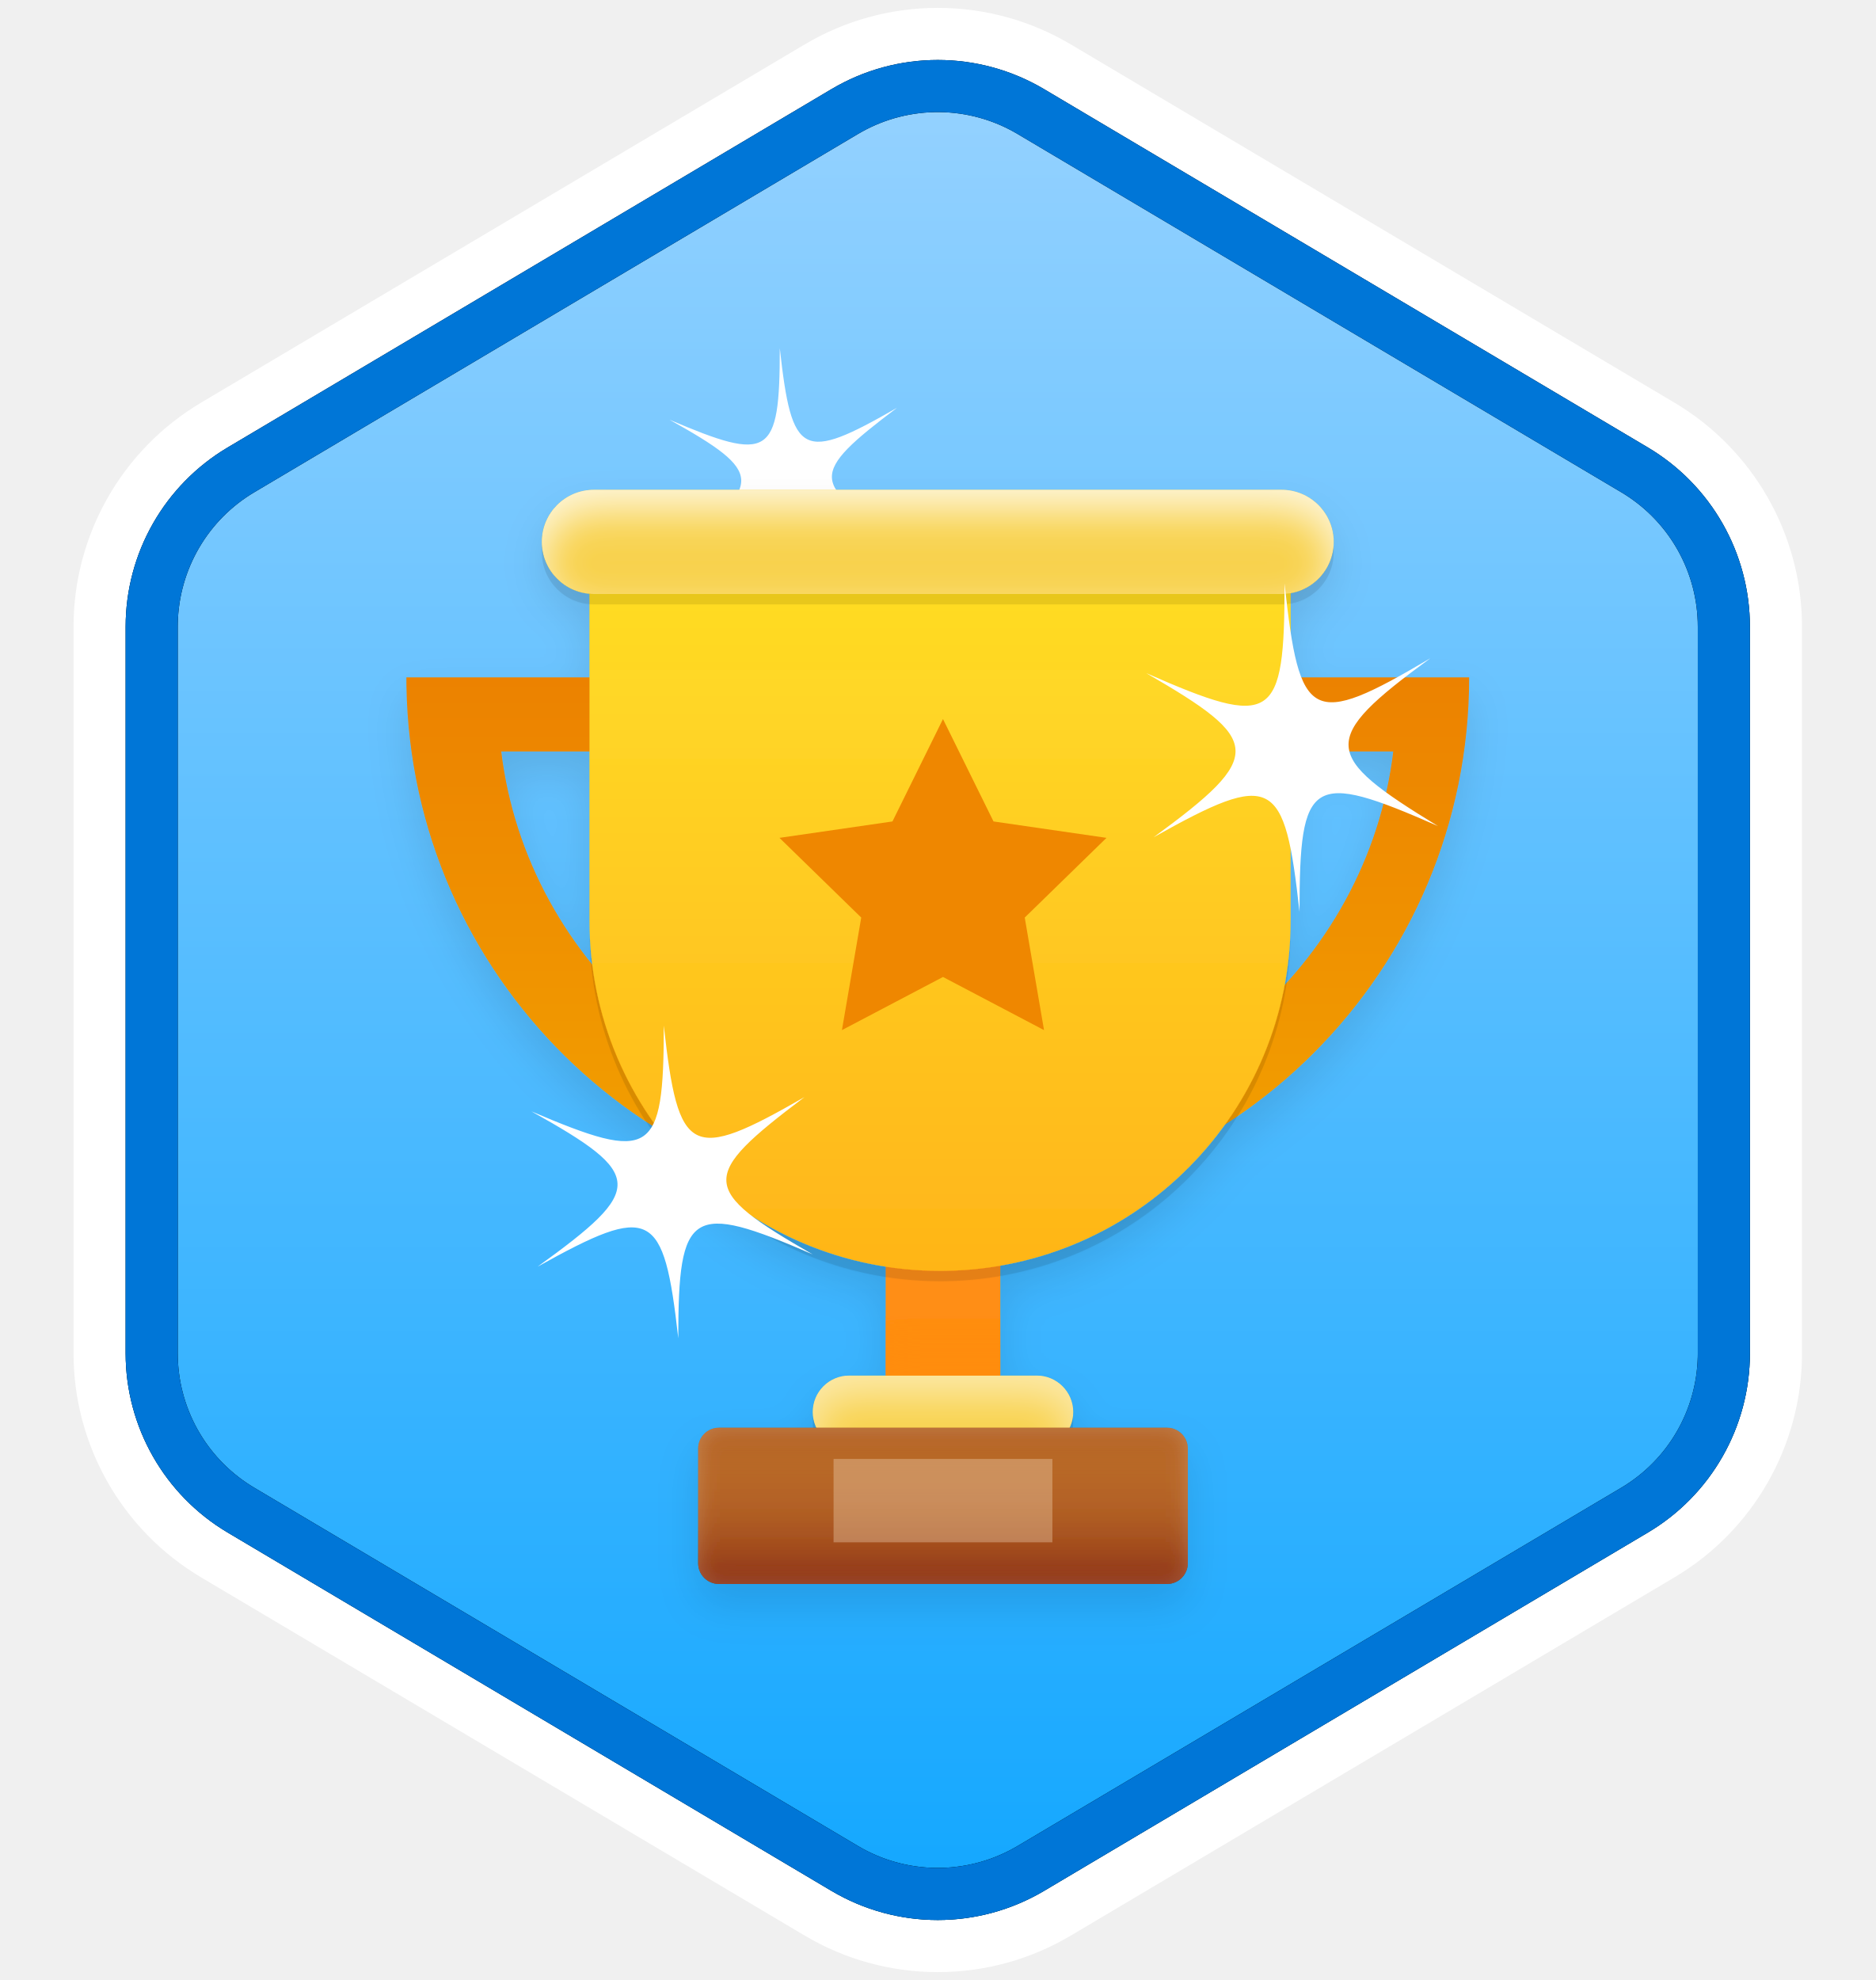
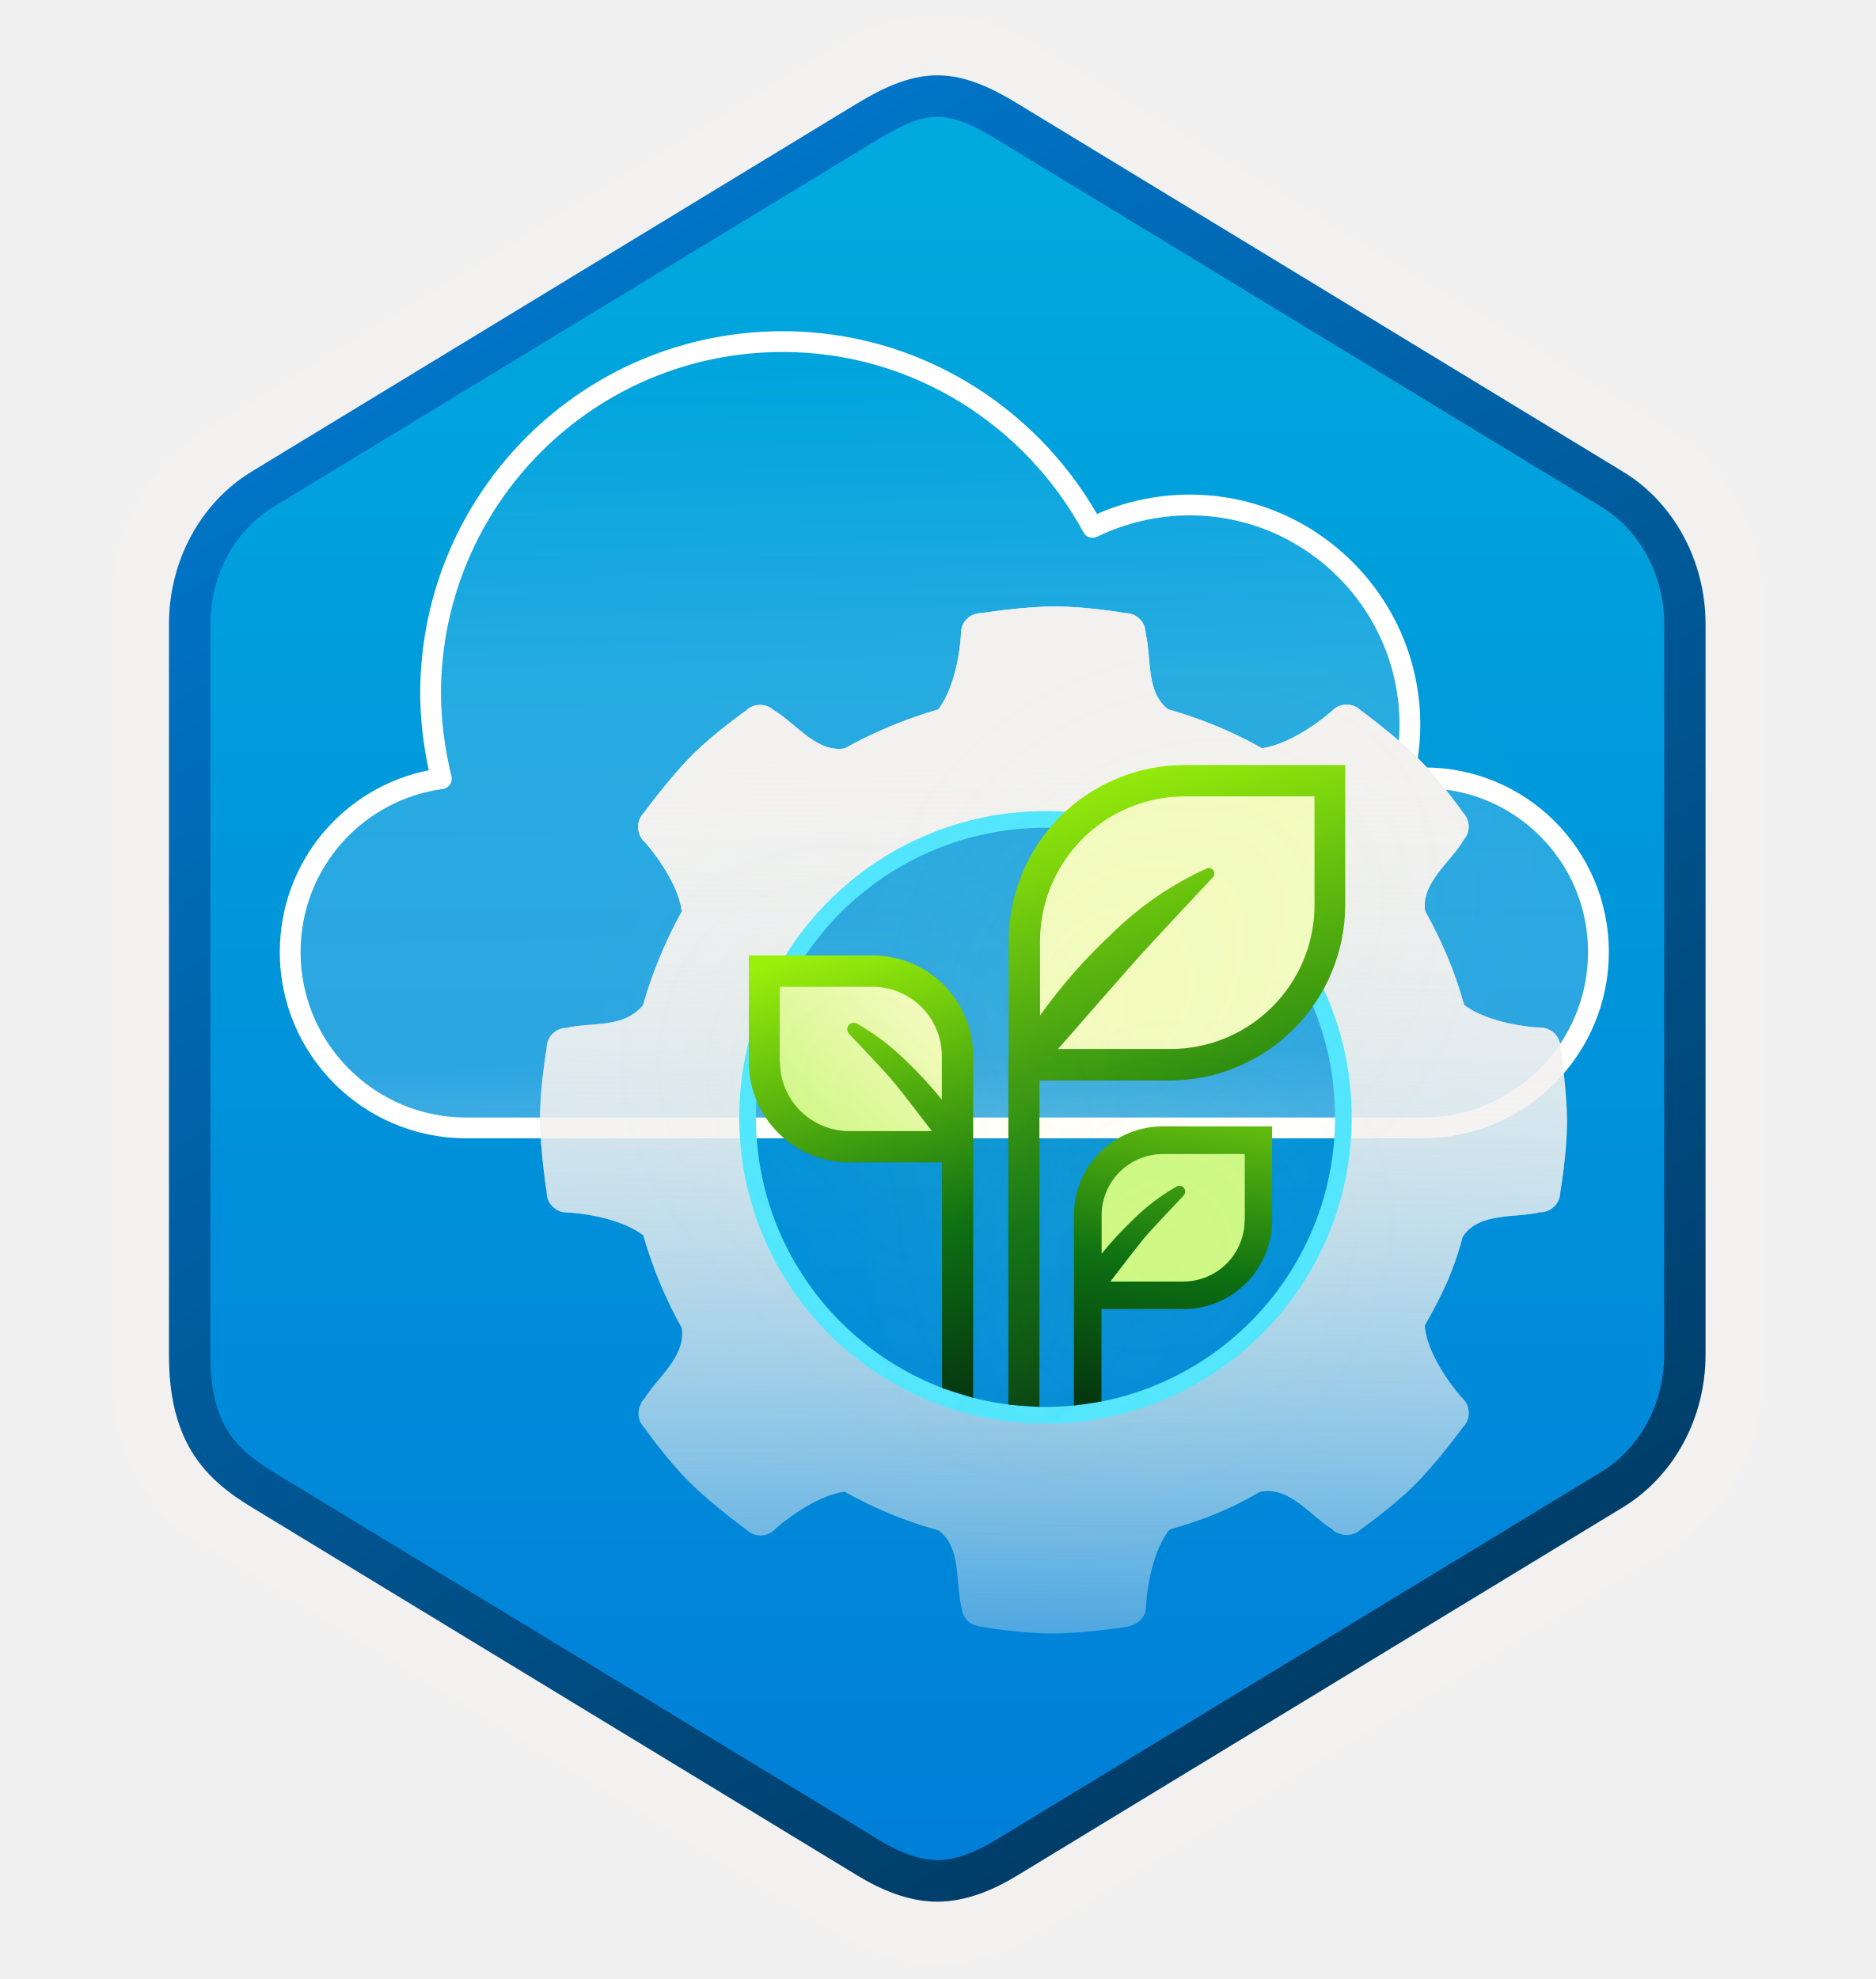
- <svg xmlns="http://www.w3.org/2000/svg" xmlns:xlink="http://www.w3.org/1999/xlink" width="180px" height="190px" viewBox="0 0 180 190" version="1.1">
+ <svg xmlns="http://www.w3.org/2000/svg" width="181" height="191" viewBox="0 0 181 191" fill="none">
+   <path d="M90.467 189.517C93.527 189.517 96.537 188.667 99.197 187.047L161.167 149.387C166.707 146.017 170.137 139.687 170.137 132.847V58.137C170.137 51.317 166.707 44.977 161.167 41.597L99.197 3.937C93.867 0.697 87.047 0.717 81.747 3.937L19.777 41.617C14.237 44.987 10.787 51.317 10.787 58.157V132.857C10.787 138.617 13.237 144.037 17.337 147.607V147.637L81.747 187.067C84.387 188.667 87.407 189.517 90.467 189.517ZM91.117 8.467C93.067 8.467 95.547 9.677 97.257 10.727L158.017 47.917C161.767 50.197 163.887 56.797 163.887 61.547L163.257 132.847C163.257 137.597 160.057 141.867 156.307 144.147L95.907 180.527C92.477 182.617 89.687 182.617 86.247 180.527L25.037 144.057C21.287 141.777 18.267 137.577 18.267 132.847V59.207C18.267 54.467 20.997 49.577 24.767 47.287L85.347 10.727C87.047 9.687 89.167 8.467 91.117 8.467Z" fill="#F2F1F0" />
+   <path fill-rule="evenodd" clip-rule="evenodd" d="M98.367 12.047C95.917 10.547 93.197 9.797 90.467 9.797C87.737 9.797 85.017 10.557 82.567 12.047L26.437 46.377C21.417 49.447 18.307 55.197 18.307 61.447V129.547C18.307 135.777 21.407 141.547 26.437 144.617L82.567 178.947C85.017 180.447 87.737 181.197 90.467 181.197C93.197 181.197 95.917 180.457 98.367 178.947L154.497 144.617C159.517 141.547 162.627 135.777 162.627 129.547V61.447C162.627 55.217 159.527 49.467 154.497 46.377L98.367 12.047Z" fill="url(#paint0_linear_1126_62)" />
+   <path fill-rule="evenodd" clip-rule="evenodd" d="M90.467 11.267C92.147 11.267 94.037 12.137 96.097 13.387L154.567 48.927C158.217 51.147 160.627 55.417 160.627 60.247V130.727C160.627 135.547 158.217 139.827 154.567 142.047L96.107 177.587C94.147 178.777 92.227 179.527 90.477 179.527C88.727 179.527 86.807 178.777 84.847 177.587L26.367 142.057C24.357 140.827 22.907 139.627 21.927 138.017C20.947 136.417 20.307 134.197 20.307 130.737V60.257C20.307 55.427 22.717 51.157 26.367 48.937L84.827 13.397C86.917 12.147 88.777 11.267 90.467 11.267ZM98.177 181.017L156.637 145.477C161.557 142.487 164.617 136.867 164.617 130.737V60.257C164.617 54.127 161.557 48.507 156.637 45.517L98.177 9.977C96.067 8.697 93.357 7.267 90.467 7.267C87.567 7.267 84.857 8.707 82.767 9.967H82.757L24.287 45.517C19.367 48.507 16.307 54.127 16.307 60.257V130.737C16.307 134.697 17.047 137.687 18.507 140.097C19.967 142.497 22.027 144.097 24.287 145.467L82.747 181.007C84.967 182.357 87.637 183.537 90.457 183.537C93.277 183.537 95.957 182.367 98.177 181.017Z" fill="url(#paint1_linear_1126_62)" />
+   <path opacity="0.35" d="M45.006 108.86C35.623 108.86 28.009 101.252 28.009 91.887C28.009 83.322 34.34 76.275 42.599 75.156C41.958 72.513 41.558 69.712 41.558 66.831C41.637 48.098 56.79 32.968 75.549 32.968C88.457 32.968 99.682 40.252 105.455 50.899C108.262 49.538 111.465 48.739 114.834 48.739C126.542 48.739 136.08 58.266 136.08 69.953C136.08 71.713 135.839 73.474 135.439 75.156C136.08 75.076 136.722 75.076 137.363 75.076C146.664 74.997 154.278 82.522 154.278 91.887C154.278 101.252 146.664 108.86 137.284 108.86H45.006Z" fill="url(#paint2_linear_1126_62)" />
+   <path fill-rule="evenodd" clip-rule="evenodd" d="M42.56 66.834C42.561 69.621 42.948 72.342 43.574 74.92C43.641 75.196 43.587 75.487 43.427 75.722C43.267 75.956 43.015 76.112 42.734 76.15C34.966 77.203 29.011 83.83 29.011 91.888C29.011 100.698 36.175 107.858 45.006 107.858H137.284C146.111 107.858 153.275 100.698 153.275 91.888C153.275 83.079 146.115 76.005 137.372 76.08L137.363 76.08C136.712 76.08 136.132 76.081 135.562 76.151C135.236 76.192 134.911 76.07 134.692 75.825C134.473 75.58 134.388 75.244 134.464 74.924C134.849 73.306 135.078 71.624 135.078 69.954C135.078 58.821 125.99 49.742 114.834 49.742C111.624 49.742 108.569 50.504 105.892 51.802C105.41 52.035 104.829 51.849 104.573 51.377C98.966 41.036 88.069 33.971 75.549 33.971C57.344 33.971 42.639 48.652 42.56 66.834ZM45.006 109.863C35.07 109.863 27.006 101.808 27.006 91.888C27.006 83.191 33.169 75.972 41.385 74.343C40.869 71.945 40.555 69.423 40.555 66.832L40.555 66.828C40.637 47.543 56.237 31.966 75.549 31.966C88.51 31.966 99.816 39.097 105.878 49.602C108.602 48.42 111.646 47.737 114.834 47.737C127.094 47.737 137.083 57.711 137.083 69.954C137.083 71.347 136.939 72.733 136.691 74.078C136.913 74.074 137.129 74.074 137.337 74.074H137.359C147.215 73.993 155.281 81.968 155.281 91.888C155.281 101.808 147.216 109.863 137.284 109.863H45.006Z" fill="white" />
+   <path d="M150.61 101.108C150.61 100.043 149.742 99.175 148.677 99.175C147.98 99.175 143.639 98.793 141.311 96.978C141.311 96.978 141.325 96.952 141.311 96.978C140.43 93.769 139.141 90.77 137.55 87.929C137.142 85.233 139.93 83.273 141.206 81.169C141.43 80.8 141.561 80.59 141.64 80.445C141.877 79.761 141.745 78.972 141.206 78.433C141.206 78.433 139.062 75.368 136.866 73.185C134.669 71.002 131.342 68.568 131.342 68.568C130.592 67.819 129.356 67.819 128.606 68.568C128.106 69.055 124.805 71.778 121.832 72.212C121.793 72.212 121.793 72.212 121.793 72.212C119.031 70.647 115.927 69.358 112.809 68.476H112.77C110.573 66.858 111.152 63.505 110.573 61.111C110.573 60.045 109.705 59.177 108.64 59.177C108.64 59.177 104.957 58.533 101.853 58.533C98.749 58.533 94.685 59.177 94.685 59.177C93.619 59.177 92.751 60.045 92.751 61.111C92.751 61.808 92.37 66.148 90.555 68.476C87.477 69.344 84.241 70.712 81.506 72.238C78.809 72.646 76.85 69.857 74.745 68.582C74.377 68.358 74.166 68.226 74.022 68.147C73.338 67.911 72.549 68.042 72.009 68.582C72.009 68.582 68.945 70.725 66.761 72.922C64.578 75.118 62.145 78.446 62.145 78.446C61.395 79.196 61.395 80.432 62.145 81.182C62.631 81.668 65.433 85.022 65.801 87.942V87.969C64.275 90.704 62.934 93.927 62.066 97.005C62.066 97.005 62.105 96.952 62.066 97.005C60.185 99.293 57.094 98.623 54.7 99.201C53.635 99.201 52.767 100.069 52.767 101.135C52.767 101.135 52.122 104.817 52.122 107.922C52.122 111.026 52.767 115.09 52.767 115.09C52.767 116.155 53.635 117.023 54.7 117.023C55.397 117.023 59.738 117.405 62.066 119.22C62.118 119.193 62.092 119.259 62.092 119.259C62.986 122.35 64.262 125.441 65.814 128.177C65.788 128.216 65.814 128.177 65.828 128.269C66.091 131.084 63.447 132.925 62.171 135.029C61.947 135.398 61.816 135.608 61.737 135.753C61.5 136.437 61.632 137.226 62.171 137.765C62.171 137.765 64.315 140.83 66.511 143.013C68.708 145.21 72.036 147.63 72.036 147.63C72.785 148.38 74.022 148.38 74.771 147.63C75.258 147.143 78.612 144.342 81.532 143.973C81.532 143.973 81.519 143.987 81.571 144C84.386 145.565 87.293 146.801 90.476 147.669C90.502 147.682 90.594 147.709 90.594 147.709C92.791 149.327 92.212 152.681 92.791 155.074C92.909 156.153 93.501 156.837 94.724 157.008C94.724 157.008 98.407 157.652 101.511 157.652C104.615 157.652 108.679 157.021 108.679 157.021C109.745 156.837 110.613 156.153 110.613 155.087C110.613 154.39 110.994 150.05 112.809 147.722C112.809 147.722 112.888 147.656 112.967 147.59C116.203 146.683 118.662 145.683 121.516 144.039C121.661 143.987 121.503 144 121.845 143.947C124.542 143.539 126.501 146.328 128.606 147.604C128.974 147.827 129.185 147.959 129.329 148.038C130.013 148.274 130.802 148.143 131.342 147.604C131.342 147.604 134.406 145.46 136.59 143.263C138.786 141.067 141.206 137.739 141.206 137.739C141.956 136.989 141.956 135.753 141.206 135.003C140.72 134.516 137.918 131.163 137.55 128.243C137.51 127.94 137.537 127.901 137.576 127.822C139.207 124.941 140.233 122.837 141.127 119.575C141.127 119.575 141.088 119.47 141.298 119.193C142.916 116.997 146.27 117.576 148.664 116.997C149.729 116.997 150.597 116.129 150.597 115.063C150.597 115.063 151.242 111.381 151.242 108.277C151.242 105.173 150.61 101.108 150.61 101.108ZM130.342 108C130.342 123.902 117.452 136.805 101.537 136.805C85.623 136.805 72.733 123.915 72.733 108C72.733 92.099 85.623 79.196 101.537 79.196C117.452 79.196 130.342 92.099 130.342 108Z" fill="url(#paint3_linear_1126_62)" />
+   <path d="M129.368 148.064C129.355 148.064 129.355 148.051 129.342 148.051C129.355 148.051 129.368 148.064 129.368 148.064Z" fill="url(#paint4_linear_1126_62)" />
+   <path d="M129.343 148.052C129.067 147.881 128.62 147.618 128.62 147.618C128.83 147.815 129.08 147.96 129.343 148.052Z" fill="url(#paint5_linear_1126_62)" />
+   <path d="M129.369 148.063C129.62 148.209 129.567 148.182 129.369 148.063V148.063Z" fill="url(#paint6_linear_1126_62)" />
+   <path d="M74.034 68.148C74.31 68.319 74.758 68.582 74.758 68.582C74.547 68.385 74.297 68.24 74.034 68.148Z" fill="url(#paint7_linear_1126_62)" />
+   <path d="M74.008 68.133C74.021 68.133 74.021 68.146 74.034 68.146C74.021 68.146 74.008 68.133 74.008 68.133Z" fill="url(#paint8_linear_1126_62)" />
+   <path d="M74.009 68.134C73.758 67.988 73.811 68.015 74.009 68.134V68.134Z" fill="url(#paint9_linear_1126_62)" />
+   <path d="M61.724 135.781C61.578 136.031 61.605 135.979 61.724 135.781V135.781Z" fill="url(#paint10_linear_1126_62)" />
+   <path d="M61.724 135.779C61.724 135.766 61.736 135.766 61.736 135.753C61.736 135.766 61.724 135.779 61.724 135.779Z" fill="url(#paint11_linear_1126_62)" />
+   <path d="M61.737 135.752C61.908 135.476 62.171 135.028 62.171 135.028C61.974 135.239 61.829 135.489 61.737 135.752Z" fill="url(#paint12_linear_1126_62)" />
+   <path d="M141.64 80.446C141.469 80.722 141.206 81.169 141.206 81.169C141.404 80.959 141.548 80.709 141.64 80.446Z" fill="url(#paint13_linear_1126_62)" />
+   <path d="M141.653 80.419C141.653 80.432 141.64 80.432 141.64 80.445C141.64 80.432 141.653 80.419 141.653 80.419Z" fill="url(#paint14_linear_1126_62)" />
+   <path d="M141.654 80.419C141.799 80.168 141.773 80.221 141.654 80.419V80.419Z" fill="url(#paint15_linear_1126_62)" />
+   <path d="M150.61 101.108C150.61 100.043 149.742 99.175 148.677 99.175C147.98 99.175 143.639 98.793 141.311 96.978C141.311 96.978 141.325 96.952 141.311 96.978C140.43 93.769 139.141 90.77 137.55 87.929C137.142 85.233 139.93 83.273 141.206 81.169C141.43 80.8 141.561 80.59 141.64 80.445C141.877 79.761 141.745 78.972 141.206 78.433C141.206 78.433 139.062 75.368 136.866 73.185C134.669 71.002 131.342 68.568 131.342 68.568C130.592 67.819 129.356 67.819 128.606 68.568C128.106 69.055 124.805 71.778 121.832 72.212C121.793 72.212 121.793 72.212 121.793 72.212C119.031 70.647 115.927 69.358 112.809 68.476H112.77C110.573 66.858 111.152 63.505 110.573 61.111C110.573 60.045 109.705 59.177 108.64 59.177C108.64 59.177 104.957 58.533 101.853 58.533C98.749 58.533 94.685 59.177 94.685 59.177C93.619 59.177 92.751 60.045 92.751 61.111C92.751 61.808 92.37 66.148 90.555 68.476C87.477 69.344 84.241 70.712 81.506 72.238C78.809 72.646 76.85 69.857 74.745 68.582C74.377 68.358 74.166 68.226 74.022 68.147C73.338 67.911 72.549 68.042 72.009 68.582C72.009 68.582 68.945 70.725 66.761 72.922C64.578 75.118 62.145 78.446 62.145 78.446C61.395 79.196 61.395 80.432 62.145 81.182C62.631 81.668 65.433 85.022 65.801 87.942V87.969C64.275 90.704 62.934 93.927 62.066 97.005C62.066 97.005 62.105 96.952 62.066 97.005C60.185 99.293 57.094 98.623 54.7 99.201C53.635 99.201 52.767 100.069 52.767 101.135C52.767 101.135 52.122 104.817 52.122 107.922C52.122 111.026 52.767 115.09 52.767 115.09C52.767 116.155 53.635 117.023 54.7 117.023C55.397 117.023 59.738 117.405 62.066 119.22C62.118 119.193 62.092 119.259 62.092 119.259C62.986 122.35 64.262 125.441 65.814 128.177C65.788 128.216 65.814 128.177 65.828 128.269C66.091 131.084 63.447 132.925 62.171 135.029C61.947 135.398 61.816 135.608 61.737 135.753C61.5 136.437 61.632 137.226 62.171 137.765C62.171 137.765 64.315 140.83 66.511 143.013C68.708 145.21 72.036 147.63 72.036 147.63C72.785 148.38 74.022 148.38 74.771 147.63C75.258 147.143 78.612 144.342 81.532 143.973C81.532 143.973 81.519 143.987 81.571 144C84.386 145.565 87.293 146.801 90.476 147.669C90.502 147.682 90.594 147.709 90.594 147.709C92.791 149.327 92.212 152.681 92.791 155.074C92.909 156.153 93.501 156.837 94.724 157.008C94.724 157.008 98.407 157.652 101.511 157.652C104.615 157.652 108.679 157.021 108.679 157.021C109.745 156.837 110.613 156.153 110.613 155.087C110.613 154.39 110.994 150.05 112.809 147.722C112.809 147.722 112.888 147.656 112.967 147.59C116.203 146.683 118.662 145.683 121.516 144.039C121.661 143.987 121.503 144 121.845 143.947C124.542 143.539 126.501 146.328 128.606 147.604C128.974 147.827 129.185 147.959 129.329 148.038C130.013 148.274 130.802 148.143 131.342 147.604C131.342 147.604 134.406 145.46 136.59 143.263C138.786 141.067 141.206 137.739 141.206 137.739C141.956 136.989 141.956 135.753 141.206 135.003C140.72 134.516 137.918 131.163 137.55 128.243C137.51 127.94 137.537 127.901 137.576 127.822C139.207 124.941 140.233 122.837 141.127 119.575C141.127 119.575 141.088 119.47 141.298 119.193C142.916 116.997 146.27 117.576 148.664 116.997C149.729 116.997 150.597 116.129 150.597 115.063C150.597 115.063 151.242 111.381 151.242 108.277C151.242 105.173 150.61 101.108 150.61 101.108ZM130.342 108C130.342 123.902 117.452 136.805 101.537 136.805C85.623 136.805 72.733 123.915 72.733 108C72.733 92.099 85.623 79.196 101.537 79.196C117.452 79.196 130.342 92.099 130.342 108Z" fill="url(#paint16_linear_1126_62)" />
+   <path d="M129.368 148.064C129.355 148.064 129.355 148.051 129.342 148.051C129.355 148.051 129.368 148.064 129.368 148.064Z" fill="url(#paint17_linear_1126_62)" />
+   <path d="M129.343 148.052C129.067 147.881 128.62 147.618 128.62 147.618C128.83 147.815 129.08 147.96 129.343 148.052Z" fill="url(#paint18_linear_1126_62)" />
+   <path d="M129.369 148.063C129.62 148.209 129.567 148.182 129.369 148.063V148.063Z" fill="url(#paint19_linear_1126_62)" />
+   <path d="M74.034 68.148C74.31 68.319 74.758 68.582 74.758 68.582C74.547 68.385 74.297 68.24 74.034 68.148Z" fill="url(#paint20_linear_1126_62)" />
+   <path d="M74.008 68.133C74.021 68.133 74.021 68.146 74.034 68.146C74.021 68.146 74.008 68.133 74.008 68.133Z" fill="url(#paint21_linear_1126_62)" />
+   <path d="M74.009 68.134C73.758 67.988 73.811 68.015 74.009 68.134V68.134Z" fill="url(#paint22_linear_1126_62)" />
+   <path d="M61.724 135.781C61.578 136.031 61.605 135.979 61.724 135.781V135.781Z" fill="url(#paint23_linear_1126_62)" />
+   <path d="M61.724 135.779C61.724 135.766 61.736 135.766 61.736 135.753C61.736 135.766 61.724 135.779 61.724 135.779Z" fill="url(#paint24_linear_1126_62)" />
+   <path d="M61.737 135.752C61.908 135.476 62.171 135.028 62.171 135.028C61.974 135.239 61.829 135.489 61.737 135.752Z" fill="url(#paint25_linear_1126_62)" />
+   <path d="M141.64 80.446C141.469 80.722 141.206 81.169 141.206 81.169C141.404 80.959 141.548 80.709 141.64 80.446Z" fill="url(#paint26_linear_1126_62)" />
+   <path d="M141.653 80.419C141.653 80.432 141.64 80.432 141.64 80.445C141.64 80.432 141.653 80.419 141.653 80.419Z" fill="url(#paint27_linear_1126_62)" />
+   <path d="M141.654 80.419C141.799 80.168 141.773 80.221 141.654 80.419V80.419Z" fill="url(#paint28_linear_1126_62)" />
+   <path fill-rule="evenodd" clip-rule="evenodd" d="M100.908 79.888C116.344 79.888 128.856 92.4 128.856 107.836C128.856 123.272 116.344 135.784 100.908 135.784C85.472 135.784 72.96 123.272 72.96 107.836C72.96 92.4 85.472 79.888 100.908 79.888ZM130.463 107.836C130.463 91.513 117.231 78.281 100.908 78.281C84.585 78.281 71.353 91.513 71.353 107.836C71.353 124.159 84.585 137.391 100.908 137.391C117.231 137.391 130.463 124.159 130.463 107.836Z" fill="#50E6FF" />
+   <path d="M112.885 102.78C116.999 102.78 120.944 101.146 123.852 98.237C126.761 95.329 128.395 91.384 128.395 87.27V75.348H114.368C110.255 75.348 106.31 76.982 103.401 79.89C100.493 82.799 98.859 86.744 98.859 90.857V102.819H112.885V102.78Z" fill="#F3FBC1" />
+   <g filter="url(#filter0_d_1126_62)">
+     <path d="M97.356 102.16V90.819C97.355 88.589 97.793 86.381 98.646 84.32C99.498 82.26 100.748 80.388 102.324 78.81C103.901 77.233 105.772 75.982 107.832 75.129C109.892 74.275 112.1 73.836 114.33 73.836H129.839V87.31C129.839 91.811 128.051 96.128 124.868 99.311C121.685 102.494 117.368 104.283 112.866 104.283H100.323V135.788L97.327 135.575V102.16H97.356ZM122.773 97.197C124.076 95.904 125.11 94.365 125.814 92.669C126.518 90.974 126.878 89.155 126.873 87.319V76.86H114.359C110.654 76.863 107.102 78.335 104.481 80.954C101.861 83.572 100.386 87.124 100.381 90.828V98.011C102.379 95.207 104.652 92.609 107.166 90.256C109.863 87.57 113.018 85.388 116.482 83.81C116.593 83.766 116.717 83.761 116.832 83.796C116.947 83.831 117.047 83.904 117.115 84.003C117.183 84.101 117.217 84.22 117.209 84.34C117.201 84.46 117.153 84.574 117.073 84.663C114.863 87.019 110.879 91.274 109.619 92.689C108.359 94.105 104.035 99.039 102.126 101.239H112.885C114.719 101.254 116.537 100.904 118.235 100.21C119.932 99.516 121.474 98.492 122.773 97.197Z" fill="url(#paint29_linear_1126_62)" />
+   </g>
+   <path d="M92.436 110.672V101.948C92.431 99.776 91.565 97.694 90.028 96.159C88.491 94.623 86.408 93.76 84.235 93.757H73.747V102.481C73.75 104.653 74.614 106.735 76.149 108.27C77.685 109.806 79.766 110.67 81.938 110.672H92.436Z" fill="url(#paint30_linear_1126_62)" />
+   <g filter="url(#filter1_d_1126_62)">
+     <path d="M84.235 92.213C86.806 92.213 89.272 93.235 91.09 95.052C92.908 96.87 93.929 99.336 93.929 101.907V134.916L90.924 133.958V112.182H81.967C79.396 112.182 76.931 111.16 75.113 109.343C73.295 107.525 72.274 105.059 72.274 102.488V92.213H84.226H84.235ZM75.279 102.479C75.281 104.252 75.987 105.951 77.24 107.205C78.494 108.459 80.194 109.165 81.967 109.167H89.945C88.752 107.607 86.63 104.825 85.806 103.904C85.147 103.167 83.392 101.296 81.928 99.755C81.83 99.644 81.774 99.501 81.771 99.353C81.767 99.205 81.816 99.06 81.909 98.944C82.001 98.829 82.132 98.749 82.277 98.72C82.423 98.691 82.574 98.714 82.704 98.785C84.407 99.755 85.978 100.941 87.376 102.314C88.635 103.508 89.814 104.784 90.904 106.133V101.926C90.902 100.153 90.197 98.453 88.943 97.2C87.689 95.946 85.989 95.24 84.216 95.238H75.259V102.488L75.279 102.479Z" fill="url(#paint31_linear_1126_62)" />
+   </g>
+   <path d="M104.973 125.014V117.308C104.977 115.39 105.742 113.551 107.1 112.195C108.457 110.839 110.297 110.076 112.216 110.074H121.479V117.779C121.477 119.697 120.714 121.536 119.358 122.892C118.002 124.248 116.163 125.011 114.245 125.014H104.973Z" fill="#CEF885" />
+   <g filter="url(#filter2_d_1126_62)">
+     <path d="M112.216 108.711C109.945 108.711 107.767 109.613 106.162 111.218C104.556 112.824 103.654 115.001 103.654 117.272L103.648 135.664L106.308 135.265V126.347H114.219C116.49 126.347 118.667 125.445 120.273 123.84C121.879 122.234 122.781 120.056 122.781 117.786V108.711H112.224H112.216ZM120.127 117.777C120.124 119.343 119.501 120.844 118.394 121.952C117.286 123.059 115.785 123.682 114.219 123.685H107.173C108.226 122.306 110.101 119.849 110.829 119.036C111.411 118.385 112.961 116.733 114.253 115.371C114.34 115.273 114.389 115.148 114.393 115.017C114.396 114.886 114.352 114.758 114.271 114.656C114.189 114.553 114.074 114.483 113.945 114.457C113.817 114.432 113.683 114.452 113.568 114.515C112.064 115.371 110.677 116.419 109.442 117.632C108.33 118.686 107.289 119.813 106.326 121.005V117.289C106.328 115.723 106.951 114.222 108.058 113.115C109.166 112.007 110.667 111.384 112.233 111.382H120.144V117.786L120.127 117.777Z" fill="url(#paint32_linear_1126_62)" />
+   </g>
  <defs>
-     <path d="M100.206,6.556 L158.148,40.938 C164.22,44.541 167.942,51.078 167.942,58.138 L167.942,127.862 C167.942,134.922 164.22,141.459 158.148,145.062 L100.206,179.444 C93.914,183.177 86.086,183.177 79.794,179.444 L21.852,145.062 C15.78,141.459 12.058,134.922 12.058,127.862 L12.058,58.138 C12.058,51.078 15.78,44.541 21.852,40.938 L79.794,6.556 C86.086,2.823 93.914,2.823 100.206,6.556 Z" id="path-1" />
-     <linearGradient x1="50%" y1="0%" x2="50%" y2="100%" id="linearGradient-3">
-       <stop stop-color="#99D3FF" offset="0%" />
-       <stop stop-color="#0FA6FF" offset="100%" />
-     </linearGradient>
-     <path d="M88.206,3.056 L146.148,37.438 C152.22,41.041 155.942,47.578 155.942,54.638 L155.942,124.362 C155.942,131.422 152.22,137.959 146.148,141.562 L88.206,175.944 C81.914,179.677 74.086,179.677 67.794,175.944 L9.852,141.562 C3.78,137.959 0.058,131.422 0.058,124.362 L0.058,54.638 C0.058,47.578 3.78,41.041 9.852,37.438 L67.794,3.056 C74.086,-0.677 81.914,-0.677 88.206,3.056 Z M85.655,7.356 C81.043,4.62 75.331,4.557 70.669,7.17 L70.345,7.356 L12.403,41.738 C7.951,44.38 5.183,49.126 5.062,54.286 L5.058,54.638 L5.058,124.362 C5.058,129.539 7.727,134.341 12.102,137.078 L12.403,137.262 L70.345,171.644 C74.957,174.38 80.669,174.443 85.331,171.83 L85.655,171.644 L143.597,137.262 C148.049,134.62 150.817,129.874 150.938,124.714 L150.942,124.362 L150.942,54.638 C150.942,49.461 148.273,44.659 143.898,41.922 L143.597,41.738 L85.655,7.356 Z" id="path-4" />
-     <filter x="-11.7%" y="-11.4%" width="123.3%" height="122.9%" filterUnits="objectBoundingBox" id="filter-6">
-       <feOffset dx="0" dy="2" in="SourceAlpha" result="shadowOffsetOuter1" />
-       <feGaussianBlur stdDeviation="2" in="shadowOffsetOuter1" result="shadowBlurOuter1" />
-       <feColorMatrix values="0 0 0 0 0   0 0 0 0 0   0 0 0 0 0  0 0 0 0.1 0" type="matrix" in="shadowBlurOuter1" result="shadowMatrixOuter1" />
-       <feMerge>
-         <feMergeNode in="shadowMatrixOuter1" />
-         <feMergeNode in="SourceGraphic" />
-       </feMerge>
+     <filter id="filter0_d_1126_62" x="77.327" y="55.836" width="72.512" height="101.953" filterUnits="userSpaceOnUse" color-interpolation-filters="sRGB">
+       <feFlood flood-opacity="0" result="BackgroundImageFix" />
+       <feColorMatrix in="SourceAlpha" type="matrix" values="0 0 0 0 0 0 0 0 0 0 0 0 0 0 0 0 0 0 127 0" result="hardAlpha" />
+       <feOffset dy="2" />
+       <feGaussianBlur stdDeviation="10" />
+       <feComposite in2="hardAlpha" operator="out" />
+       <feColorMatrix type="matrix" values="0 0 0 0 0.902 0 0 0 0 0.973 0 0 0 0 0.514 0 0 0 0.15 0" />
+       <feBlend mode="normal" in2="BackgroundImageFix" result="effect1_dropShadow_1126_62" />
+       <feBlend mode="normal" in="SourceGraphic" in2="effect1_dropShadow_1126_62" result="shape" />
    </filter>
-     <linearGradient x1="50%" y1="0%" x2="50%" y2="88.35%" id="linearGradient-7">
-       <stop stop-color="#EC8200" offset="0%" />
-       <stop stop-color="#F29E00" offset="100%" />
-     </linearGradient>
-     <rect id="path-8" x="0" y="0" width="11" height="25" />
-     <filter x="-44.9%" y="-116.6%" width="189.8%" height="333.1%" filterUnits="objectBoundingBox" id="filter-10">
-       <feGaussianBlur stdDeviation="4" in="SourceGraphic" />
+     <filter id="filter1_d_1126_62" x="52.274" y="74.213" width="61.655" height="82.703" filterUnits="userSpaceOnUse" color-interpolation-filters="sRGB">
+       <feFlood flood-opacity="0" result="BackgroundImageFix" />
+       <feColorMatrix in="SourceAlpha" type="matrix" values="0 0 0 0 0 0 0 0 0 0 0 0 0 0 0 0 0 0 127 0" result="hardAlpha" />
+       <feOffset dy="2" />
+       <feGaussianBlur stdDeviation="10" />
+       <feComposite in2="hardAlpha" operator="out" />
+       <feColorMatrix type="matrix" values="0 0 0 0 0.902 0 0 0 0 0.973 0 0 0 0 0.514 0 0 0 0.15 0" />
+       <feBlend mode="normal" in2="BackgroundImageFix" result="effect1_dropShadow_1126_62" />
+       <feBlend mode="normal" in="SourceGraphic" in2="effect1_dropShadow_1126_62" result="shape" />
    </filter>
-     <filter x="-3.7%" y="-3.4%" width="107.4%" height="106.8%" filterUnits="objectBoundingBox" id="filter-11">
-       <feOffset dx="0" dy="1" in="SourceAlpha" result="shadowOffsetOuter1" />
-       <feColorMatrix values="0 0 0 0 0   0 0 0 0 0   0 0 0 0 0  0 0 0 0.1 0" type="matrix" in="shadowOffsetOuter1" result="shadowMatrixOuter1" />
-       <feMerge>
-         <feMergeNode in="shadowMatrixOuter1" />
-         <feMergeNode in="SourceGraphic" />
-       </feMerge>
+     <filter id="filter2_d_1126_62" x="83.648" y="90.711" width="59.132" height="66.953" filterUnits="userSpaceOnUse" color-interpolation-filters="sRGB">
+       <feFlood flood-opacity="0" result="BackgroundImageFix" />
+       <feColorMatrix in="SourceAlpha" type="matrix" values="0 0 0 0 0 0 0 0 0 0 0 0 0 0 0 0 0 0 127 0" result="hardAlpha" />
+       <feOffset dy="2" />
+       <feGaussianBlur stdDeviation="10" />
+       <feComposite in2="hardAlpha" operator="out" />
+       <feColorMatrix type="matrix" values="0 0 0 0 0.902 0 0 0 0 0.973 0 0 0 0 0.514 0 0 0 0.15 0" />
+       <feBlend mode="normal" in2="BackgroundImageFix" result="effect1_dropShadow_1126_62" />
+       <feBlend mode="normal" in="SourceGraphic" in2="effect1_dropShadow_1126_62" result="shape" />
    </filter>
-     <linearGradient x1="50%" y1="2.046%" x2="50%" y2="100%" id="linearGradient-12">
-       <stop stop-color="#FFE02A" offset="0%" />
-       <stop stop-color="#FFB518" offset="100%" />
-     </linearGradient>
-     <path d="M67.865,1.182 L67.865,39.308 C67.865,57.702 53.105,72.649 34.776,72.946 L34.219,72.95 C15.637,72.95 0.573,57.89 0.573,39.308 L0.573,1.182 L0.577,0.658 L67.861,0.658 C67.863,0.832 67.865,1.007 67.865,1.182 Z" id="path-13" />
-     <filter x="-28.6%" y="-116.2%" width="157.1%" height="332.5%" filterUnits="objectBoundingBox" id="filter-15">
-       <feGaussianBlur stdDeviation="8" in="SourceGraphic" />
-     </filter>
-     <path d="M13.871,5 C13.871,2.239 16.104,0 18.872,0 L84.87,0 C87.632,0 89.871,2.244 89.871,5 L89.871,5 C89.871,7.761 87.638,10 84.87,10 L18.872,10 C16.11,10 13.871,7.756 13.871,5 L13.871,5 Z" id="path-16" />
-     <filter x="-0.7%" y="-5.0%" width="101.3%" height="120.0%" filterUnits="objectBoundingBox" id="filter-17">
-       <feOffset dx="0" dy="1" in="SourceAlpha" result="shadowOffsetOuter1" />
-       <feColorMatrix values="0 0 0 0 0   0 0 0 0 0   0 0 0 0 0  0 0 0 0.09 0" type="matrix" in="shadowOffsetOuter1" />
-     </filter>
-     <filter x="-3.9%" y="-30.0%" width="107.9%" height="170.0%" filterUnits="objectBoundingBox" id="filter-18">
-       <feGaussianBlur stdDeviation="2" in="SourceAlpha" result="shadowBlurInner1" />
-       <feOffset dx="0" dy="2" in="shadowBlurInner1" result="shadowOffsetInner1" />
-       <feComposite in="shadowOffsetInner1" in2="SourceAlpha" operator="arithmetic" k2="-1" k3="1" result="shadowInnerInner1" />
-       <feColorMatrix values="0 0 0 0 1   0 0 0 0 1   0 0 0 0 1  0 0 0 0.792 0" type="matrix" in="shadowInnerInner1" />
-     </filter>
-     <path d="M39.871,88.5 C39.871,86.567 41.435,85 43.373,85 L61.369,85 C63.303,85 64.871,86.571 64.871,88.5 L64.871,88.5 C64.871,90.433 63.307,92 61.369,92 L43.373,92 C41.439,92 39.871,90.429 39.871,88.5 L39.871,88.5 Z" id="path-19" />
-     <filter x="-2.0%" y="-7.1%" width="104.0%" height="128.6%" filterUnits="objectBoundingBox" id="filter-20">
-       <feOffset dx="0" dy="1" in="SourceAlpha" result="shadowOffsetOuter1" />
-       <feColorMatrix values="0 0 0 0 0   0 0 0 0 0   0 0 0 0 0  0 0 0 0.09 0" type="matrix" in="shadowOffsetOuter1" />
-     </filter>
-     <filter x="-12.0%" y="-42.9%" width="124.0%" height="200.0%" filterUnits="objectBoundingBox" id="filter-21">
-       <feGaussianBlur stdDeviation="2" in="SourceAlpha" result="shadowBlurInner1" />
-       <feOffset dx="0" dy="2" in="shadowBlurInner1" result="shadowOffsetInner1" />
-       <feComposite in="shadowOffsetInner1" in2="SourceAlpha" operator="arithmetic" k2="-1" k3="1" result="shadowInnerInner1" />
-       <feColorMatrix values="0 0 0 0 1   0 0 0 0 1   0 0 0 0 1  0 0 0 0.521 0" type="matrix" in="shadowInnerInner1" />
-     </filter>
-     <linearGradient x1="50%" y1="0%" x2="50%" y2="100%" id="linearGradient-22">
-       <stop stop-color="#FFFFFF" stop-opacity="0.028" offset="0%" />
-       <stop stop-color="#000000" stop-opacity="0.5" offset="100%" />
-     </linearGradient>
-     <rect id="path-23" x="28.871" y="90" width="47" height="15" rx="2" />
-     <filter x="-2.1%" y="-6.7%" width="104.3%" height="113.3%" filterUnits="objectBoundingBox" id="filter-24">
-       <feGaussianBlur stdDeviation="1" in="SourceAlpha" result="shadowBlurInner1" />
-       <feOffset dx="0" dy="0" in="shadowBlurInner1" result="shadowOffsetInner1" />
-       <feComposite in="shadowOffsetInner1" in2="SourceAlpha" operator="arithmetic" k2="-1" k3="1" result="shadowInnerInner1" />
-       <feColorMatrix values="0 0 0 0 1   0 0 0 0 1   0 0 0 0 1  0 0 0 0.197 0" type="matrix" in="shadowInnerInner1" />
-     </filter>
+     <linearGradient id="paint0_linear_1126_62" x1="90.467" y1="9.797" x2="90.467" y2="181.196" gradientUnits="userSpaceOnUse">
+       <stop stop-color="#00ABDE" />
+       <stop offset="1" stop-color="#007ED8" />
+     </linearGradient>
+     <linearGradient id="paint1_linear_1126_62" x1="36.587" y1="4.588" x2="203.264" y2="286.919" gradientUnits="userSpaceOnUse">
+       <stop stop-color="#007ED8" />
+       <stop offset="0.707" stop-color="#002D4C" />
+     </linearGradient>
+     <linearGradient id="paint2_linear_1126_62" x1="88.374" y1="-20.248" x2="91.703" y2="114.841" gradientUnits="userSpaceOnUse">
+       <stop offset="0.41" stop-color="white" stop-opacity="0" />
+       <stop offset="0.635" stop-color="white" stop-opacity="0.43" />
+       <stop offset="0.904" stop-color="white" stop-opacity="0.5" />
+       <stop offset="0.999" stop-color="white" />
+     </linearGradient>
+     <linearGradient id="paint3_linear_1126_62" x1="101.682" y1="58.533" x2="101.682" y2="157.652" gradientUnits="userSpaceOnUse">
+       <stop offset="0.104" stop-color="#F2F1F0" />
+       <stop offset="1" stop-color="#F2F1F0" stop-opacity="0" />
+     </linearGradient>
+     <linearGradient id="paint4_linear_1126_62" x1="129.355" y1="148.051" x2="129.355" y2="148.064" gradientUnits="userSpaceOnUse">
+       <stop offset="0.104" stop-color="#F2F1F0" />
+       <stop offset="1" stop-color="#F2F1F0" stop-opacity="0" />
+     </linearGradient>
+     <linearGradient id="paint5_linear_1126_62" x1="128.981" y1="147.618" x2="128.981" y2="148.052" gradientUnits="userSpaceOnUse">
+       <stop offset="0.104" stop-color="#F2F1F0" />
+       <stop offset="1" stop-color="#F2F1F0" stop-opacity="0" />
+     </linearGradient>
+     <linearGradient id="paint6_linear_1126_62" x1="129.454" y1="148.063" x2="129.454" y2="148.163" gradientUnits="userSpaceOnUse">
+       <stop offset="0.104" stop-color="#F2F1F0" />
+       <stop offset="1" stop-color="#F2F1F0" stop-opacity="0" />
+     </linearGradient>
+     <linearGradient id="paint7_linear_1126_62" x1="74.396" y1="68.148" x2="74.396" y2="68.582" gradientUnits="userSpaceOnUse">
+       <stop offset="0.104" stop-color="#F2F1F0" />
+       <stop offset="1" stop-color="#F2F1F0" stop-opacity="0" />
+     </linearGradient>
+     <linearGradient id="paint8_linear_1126_62" x1="74.021" y1="68.133" x2="74.021" y2="68.146" gradientUnits="userSpaceOnUse">
+       <stop offset="0.104" stop-color="#F2F1F0" />
+       <stop offset="1" stop-color="#F2F1F0" stop-opacity="0" />
+     </linearGradient>
+     <linearGradient id="paint9_linear_1126_62" x1="73.924" y1="68.034" x2="73.924" y2="68.134" gradientUnits="userSpaceOnUse">
+       <stop offset="0.104" stop-color="#F2F1F0" />
+       <stop offset="1" stop-color="#F2F1F0" stop-opacity="0" />
+     </linearGradient>
+     <linearGradient id="paint10_linear_1126_62" x1="61.674" y1="135.781" x2="61.674" y2="135.949" gradientUnits="userSpaceOnUse">
+       <stop offset="0.104" stop-color="#F2F1F0" />
+       <stop offset="1" stop-color="#F2F1F0" stop-opacity="0" />
+     </linearGradient>
+     <linearGradient id="paint11_linear_1126_62" x1="61.73" y1="135.753" x2="61.73" y2="135.779" gradientUnits="userSpaceOnUse">
+       <stop offset="0.104" stop-color="#F2F1F0" />
+       <stop offset="1" stop-color="#F2F1F0" stop-opacity="0" />
+     </linearGradient>
+     <linearGradient id="paint12_linear_1126_62" x1="61.954" y1="135.028" x2="61.954" y2="135.752" gradientUnits="userSpaceOnUse">
+       <stop offset="0.104" stop-color="#F2F1F0" />
+       <stop offset="1" stop-color="#F2F1F0" stop-opacity="0" />
+     </linearGradient>
+     <linearGradient id="paint13_linear_1126_62" x1="141.423" y1="80.446" x2="141.423" y2="81.169" gradientUnits="userSpaceOnUse">
+       <stop offset="0.104" stop-color="#F2F1F0" />
+       <stop offset="1" stop-color="#F2F1F0" stop-opacity="0" />
+     </linearGradient>
+     <linearGradient id="paint14_linear_1126_62" x1="141.647" y1="80.419" x2="141.647" y2="80.445" gradientUnits="userSpaceOnUse">
+       <stop offset="0.104" stop-color="#F2F1F0" />
+       <stop offset="1" stop-color="#F2F1F0" stop-opacity="0" />
+     </linearGradient>
+     <linearGradient id="paint15_linear_1126_62" x1="141.704" y1="80.251" x2="141.704" y2="80.419" gradientUnits="userSpaceOnUse">
+       <stop offset="0.104" stop-color="#F2F1F0" />
+       <stop offset="1" stop-color="#F2F1F0" stop-opacity="0" />
+     </linearGradient>
+     <linearGradient id="paint16_linear_1126_62" x1="101.682" y1="58.533" x2="99.141" y2="198.732" gradientUnits="userSpaceOnUse">
+       <stop offset="0.104" stop-color="#F2F1F0" />
+       <stop offset="1" stop-color="#F2F1F0" stop-opacity="0" />
+     </linearGradient>
+     <linearGradient id="paint17_linear_1126_62" x1="129.355" y1="148.051" x2="129.355" y2="148.064" gradientUnits="userSpaceOnUse">
+       <stop offset="0.104" stop-color="#F2F1F0" />
+       <stop offset="1" stop-color="#F2F1F0" stop-opacity="0" />
+     </linearGradient>
+     <linearGradient id="paint18_linear_1126_62" x1="128.981" y1="147.618" x2="128.981" y2="148.052" gradientUnits="userSpaceOnUse">
+       <stop offset="0.104" stop-color="#F2F1F0" />
+       <stop offset="1" stop-color="#F2F1F0" stop-opacity="0" />
+     </linearGradient>
+     <linearGradient id="paint19_linear_1126_62" x1="129.454" y1="148.063" x2="129.454" y2="148.163" gradientUnits="userSpaceOnUse">
+       <stop offset="0.104" stop-color="#F2F1F0" />
+       <stop offset="1" stop-color="#F2F1F0" stop-opacity="0" />
+     </linearGradient>
+     <linearGradient id="paint20_linear_1126_62" x1="74.396" y1="68.148" x2="74.396" y2="68.582" gradientUnits="userSpaceOnUse">
+       <stop offset="0.104" stop-color="#F2F1F0" />
+       <stop offset="1" stop-color="#F2F1F0" stop-opacity="0" />
+     </linearGradient>
+     <linearGradient id="paint21_linear_1126_62" x1="74.021" y1="68.133" x2="74.021" y2="68.146" gradientUnits="userSpaceOnUse">
+       <stop offset="0.104" stop-color="#F2F1F0" />
+       <stop offset="1" stop-color="#F2F1F0" stop-opacity="0" />
+     </linearGradient>
+     <linearGradient id="paint22_linear_1126_62" x1="73.924" y1="68.034" x2="73.924" y2="68.134" gradientUnits="userSpaceOnUse">
+       <stop offset="0.104" stop-color="#F2F1F0" />
+       <stop offset="1" stop-color="#F2F1F0" stop-opacity="0" />
+     </linearGradient>
+     <linearGradient id="paint23_linear_1126_62" x1="61.674" y1="135.781" x2="61.674" y2="135.949" gradientUnits="userSpaceOnUse">
+       <stop offset="0.104" stop-color="#F2F1F0" />
+       <stop offset="1" stop-color="#F2F1F0" stop-opacity="0" />
+     </linearGradient>
+     <linearGradient id="paint24_linear_1126_62" x1="61.73" y1="135.753" x2="61.73" y2="135.779" gradientUnits="userSpaceOnUse">
+       <stop offset="0.104" stop-color="#F2F1F0" />
+       <stop offset="1" stop-color="#F2F1F0" stop-opacity="0" />
+     </linearGradient>
+     <linearGradient id="paint25_linear_1126_62" x1="61.954" y1="135.028" x2="61.954" y2="135.752" gradientUnits="userSpaceOnUse">
+       <stop offset="0.104" stop-color="#F2F1F0" />
+       <stop offset="1" stop-color="#F2F1F0" stop-opacity="0" />
+     </linearGradient>
+     <linearGradient id="paint26_linear_1126_62" x1="141.423" y1="80.446" x2="141.423" y2="81.169" gradientUnits="userSpaceOnUse">
+       <stop offset="0.104" stop-color="#F2F1F0" />
+       <stop offset="1" stop-color="#F2F1F0" stop-opacity="0" />
+     </linearGradient>
+     <linearGradient id="paint27_linear_1126_62" x1="141.647" y1="80.419" x2="141.647" y2="80.445" gradientUnits="userSpaceOnUse">
+       <stop offset="0.104" stop-color="#F2F1F0" />
+       <stop offset="1" stop-color="#F2F1F0" stop-opacity="0" />
+     </linearGradient>
+     <linearGradient id="paint28_linear_1126_62" x1="141.704" y1="80.251" x2="141.704" y2="80.419" gradientUnits="userSpaceOnUse">
+       <stop offset="0.104" stop-color="#F2F1F0" />
+       <stop offset="1" stop-color="#F2F1F0" stop-opacity="0" />
+     </linearGradient>
+     <linearGradient id="paint29_linear_1126_62" x1="80.12" y1="73.699" x2="100.444" y2="147.989" gradientUnits="userSpaceOnUse">
+       <stop offset="0.083" stop-color="#9BF00B" />
+       <stop offset="0.625" stop-color="#0D7012" />
+       <stop offset="0.917" stop-color="#043810" />
+     </linearGradient>
+     <linearGradient id="paint30_linear_1126_62" x1="91.234" y1="95.631" x2="74.507" y2="112.053" gradientUnits="userSpaceOnUse">
+       <stop offset="0.104" stop-color="#F3FABF" />
+       <stop offset="0.839" stop-color="#CFF885" />
+     </linearGradient>
+     <linearGradient id="paint31_linear_1126_62" x1="60.812" y1="92.117" x2="75.721" y2="143.847" gradientUnits="userSpaceOnUse">
+       <stop offset="0.083" stop-color="#9BF00B" />
+       <stop offset="0.625" stop-color="#0D7012" />
+       <stop offset="0.917" stop-color="#043810" />
+     </linearGradient>
+     <linearGradient id="paint32_linear_1126_62" x1="139.676" y1="97.305" x2="133.094" y2="142.77" gradientUnits="userSpaceOnUse">
+       <stop offset="0.083" stop-color="#9BF00B" />
+       <stop offset="0.625" stop-color="#0D7012" />
+       <stop offset="0.917" stop-color="#043810" />
+     </linearGradient>
  </defs>
-   <g id="Badges" stroke="none" stroke-width="1" fill="none" fill-rule="evenodd">
-     <g id="Generic-Trophy-and-Badge" transform="translate(-120, -35)">
-       <g id="Generic-Trophy-and-Badge/generic-trophy" transform="translate(158, 68)">
-         <g id="Trophy-Plates/Hex" transform="translate(2, 12)">
-           <g id="BG" transform="translate(-40, -43)">
-             <mask id="mask-2" fill="white">
-               <use xlink:href="#path-1" />
-             </mask>
-             <path stroke="#FFFFFF" stroke-width="5" d="M101.482,4.406 C97.943,2.306 93.971,1.256 90,1.256 C86.029,1.256 82.057,2.306 78.518,4.406 L20.576,38.788 C13.745,42.842 9.558,50.196 9.558,58.138 L9.558,127.862 C9.558,135.804 13.745,143.158 20.576,147.212 L78.518,181.594 C82.057,183.694 86.029,184.744 90,184.744 C93.971,184.744 97.943,183.694 101.482,181.594 L159.424,147.212 C166.255,143.158 170.442,135.804 170.442,127.862 L170.442,58.138 C170.442,50.196 166.255,42.842 159.424,38.788 L101.482,4.406 Z" />
-             <g id="Colors/Microsoft-365/BG-Gradient-1" mask="url(#mask-2)" fill="url(#linearGradient-3)">
-               <g transform="translate(0, 0.5)" id="Rectangle">
-                 <rect x="0" y="0" width="180" height="185" />
-               </g>
-             </g>
-           </g>
-           <g id="Border" transform="translate(-28, -39.5)">
-             <mask id="mask-5" fill="white">
-               <use xlink:href="#path-4" />
-             </mask>
-             <use fill="#000000" fill-rule="nonzero" xlink:href="#path-4" />
-             <g id="Colors/Microsoft-365/Border" mask="url(#mask-5)" fill="#0076D7">
-               <g transform="translate(-12, -3)" id="Microsoft-365/Border">
-                 <rect x="0" y="0" width="180" height="185" />
-               </g>
-             </g>
-           </g>
-         </g>
-         <path d="M37.996,25.412 C36.837,15.117 35.845,14.628 26.746,19.692 C35.348,13.483 35.348,12.339 26.25,7.274 C35.846,11.359 36.839,10.868 36.839,0.412 C37.997,10.87 38.989,11.359 48.088,6.131 C39.651,12.504 39.651,13.484 48.75,18.713 C38.989,14.464 37.997,15.119 37.997,25.411 L37.996,25.412 Z" id="Spark" fill="#FFFFFF" />
-         <path d="M67.996,65.412 C66.837,55.117 65.845,54.628 56.746,59.692 C65.348,53.483 65.348,52.339 56.25,47.274 C65.846,51.359 66.839,50.868 66.839,40.412 C67.997,50.87 68.989,51.359 78.088,46.131 C69.651,52.504 69.651,53.484 78.75,58.713 C68.989,54.464 67.997,55.119 67.997,65.411 L67.996,65.412 Z" id="Spark" fill="#FFFFFF" />
-         <g id="Group" transform="translate(0.129032, 14)">
-           <g id="Trophy" filter="url(#filter-6)">
-             <path d="M102.871,18 C102.871,46.167 80.037,69 51.871,69 C23.986,69 1.328,46.621 0.878,18.843 L0.871,18 L102.871,18 Z M95.585,25.108 L9.978,25.108 C12.456,45.616 30.675,61.538 52.782,61.538 C74.889,61.538 93.107,45.616 95.585,25.108 L95.585,25.108 Z" id="Combined-Shape" fill="url(#linearGradient-7)" />
-             <g id="Rectangle-46" transform="translate(46.87097, 70)">
-               <mask id="mask-9" fill="white">
-                 <use xlink:href="#path-8" />
-               </mask>
-               <use id="Mask" fill="#FF8E16" xlink:href="#path-8" />
-               <rect fill="#F07D42" style="mix-blend-mode: overlay;" filter="url(#filter-10)" mask="url(#mask-9)" x="-6.286" y="10.294" width="26.714" height="10.294" />
-             </g>
-             <g id="Rectangle-44" filter="url(#filter-11)" transform="translate(17.87097, 2)">
-               <mask id="mask-14" fill="white">
-                 <use xlink:href="#path-13" />
-               </mask>
-               <use id="Mask" fill="url(#linearGradient-12)" xlink:href="#path-13" />
-               <rect fill="#D2691B" style="mix-blend-mode: overlay;" opacity="0.3" filter="url(#filter-15)" mask="url(#mask-14)" x="-6.112" y="-7.374" width="84.045" height="20.646" />
-             </g>
-             <g id="Rectangle-43">
-               <use fill="black" fill-opacity="1" filter="url(#filter-17)" xlink:href="#path-16" />
-               <use fill="#F8D24E" fill-rule="evenodd" xlink:href="#path-16" />
-               <use fill="black" fill-opacity="1" filter="url(#filter-18)" xlink:href="#path-16" />
-             </g>
-             <g id="Rectangle-43">
-               <use fill="black" fill-opacity="1" filter="url(#filter-20)" xlink:href="#path-19" />
-               <use fill="#F8D24E" fill-rule="evenodd" xlink:href="#path-19" />
-               <use fill="black" fill-opacity="1" filter="url(#filter-21)" xlink:href="#path-19" />
-             </g>
-             <g id="Rectangle-41">
-               <use fill="#B26025" fill-rule="evenodd" xlink:href="#path-23" />
-               <use fill="url(#linearGradient-22)" fill-rule="evenodd" style="mix-blend-mode: overlay;" xlink:href="#path-23" />
-               <use fill="black" fill-opacity="1" filter="url(#filter-24)" xlink:href="#path-23" />
-             </g>
-             <rect id="Rectangle-45" fill="#FFF3D8" opacity="0.3" x="41.871" y="93" width="21" height="8" />
-           </g>
-           <polygon id="Star" fill="#EF8700" points="52.371 46.75 42.673 51.849 44.525 41.049 36.679 33.401 47.522 31.826 52.371 22 57.22 31.826 68.063 33.401 60.217 41.049 62.069 51.849" />
-           <path d="M26.966,81.412 C25.575,69.058 24.386,68.471 13.466,74.549 C23.789,67.098 23.789,65.725 12.871,59.647 C24.386,64.549 25.577,63.96 25.577,51.412 C26.968,63.961 28.158,64.549 39.077,58.275 C28.953,65.922 28.953,67.099 39.871,73.373 C28.157,68.275 26.967,69.06 26.967,81.411 L26.966,81.412 Z" id="Spark" fill="#FFFFFF" />
-         </g>
-         <path d="M86.719,54.5 C85.284,41.615 84.205,40.898 72.719,47.341 C83.49,39.467 83.129,38.033 72,31.59 C84.206,36.96 85.281,36.243 85.281,23 C86.716,36.243 87.795,36.96 99.281,30.159 C88.51,38.033 88.871,39.467 100,46.268 C87.794,40.898 86.719,41.616 86.719,54.5 Z" id="Spark" fill="#FFFFFF" />
-       </g>
-     </g>
-   </g>
</svg>
